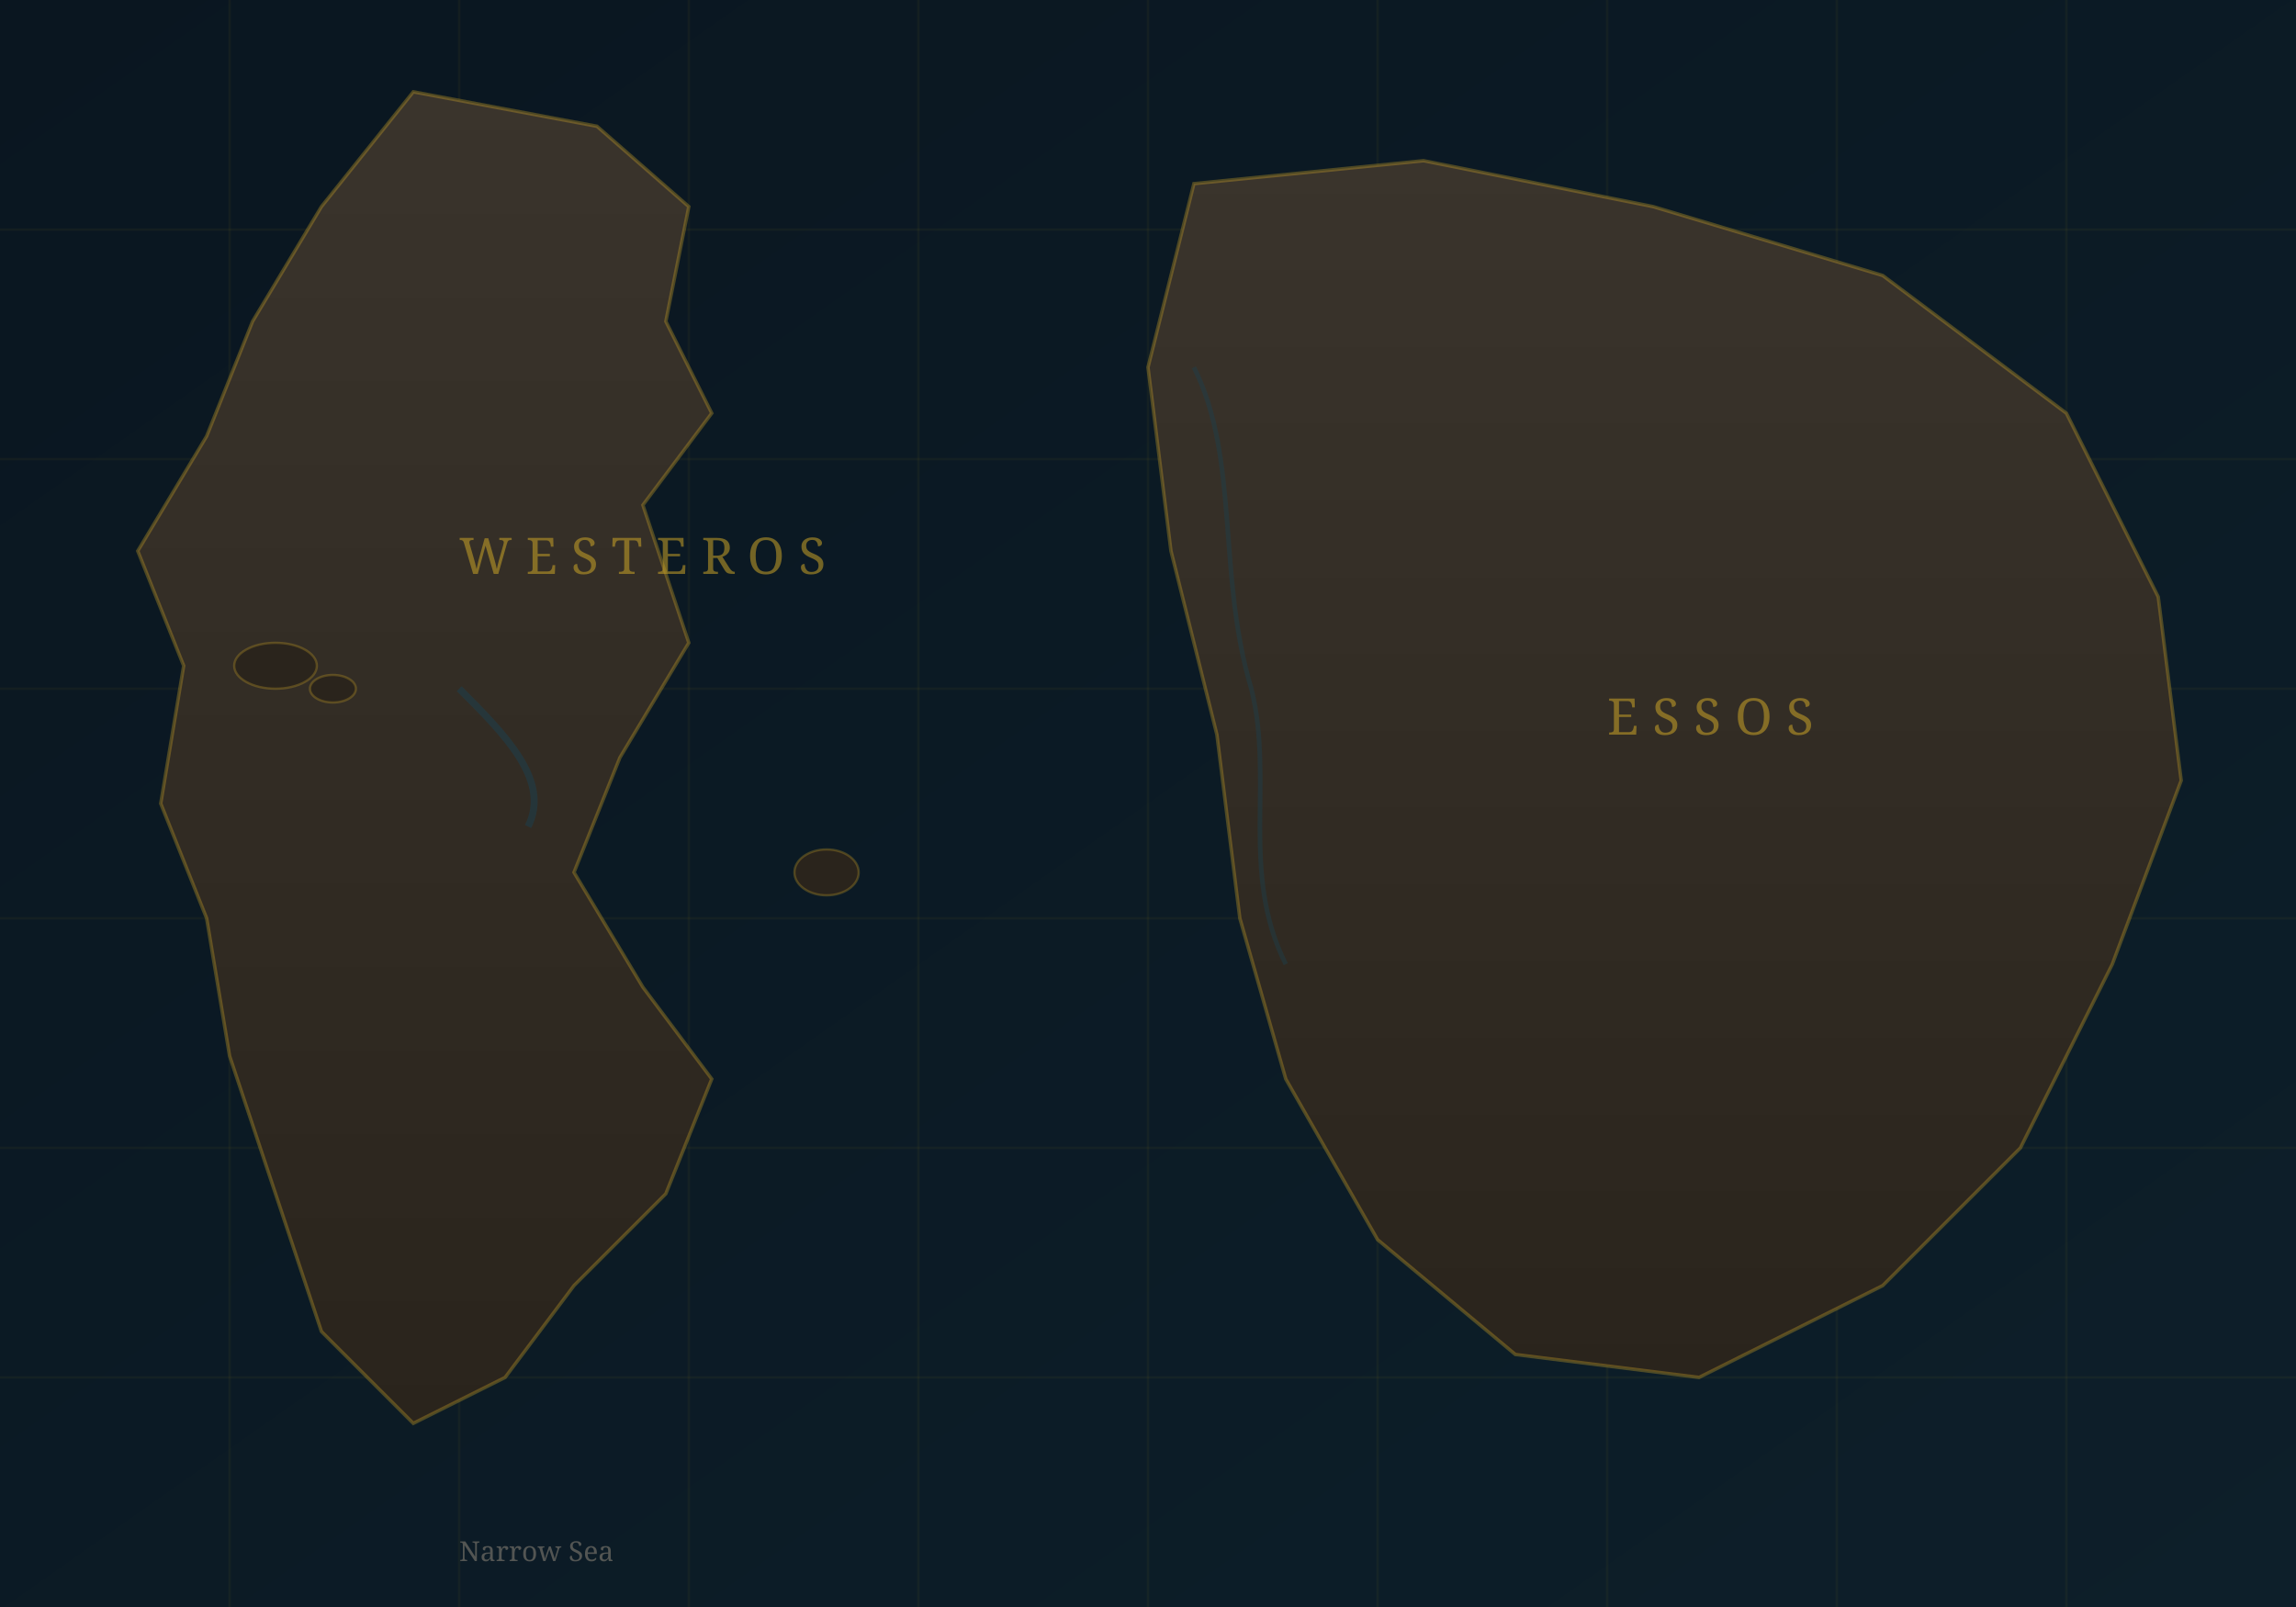
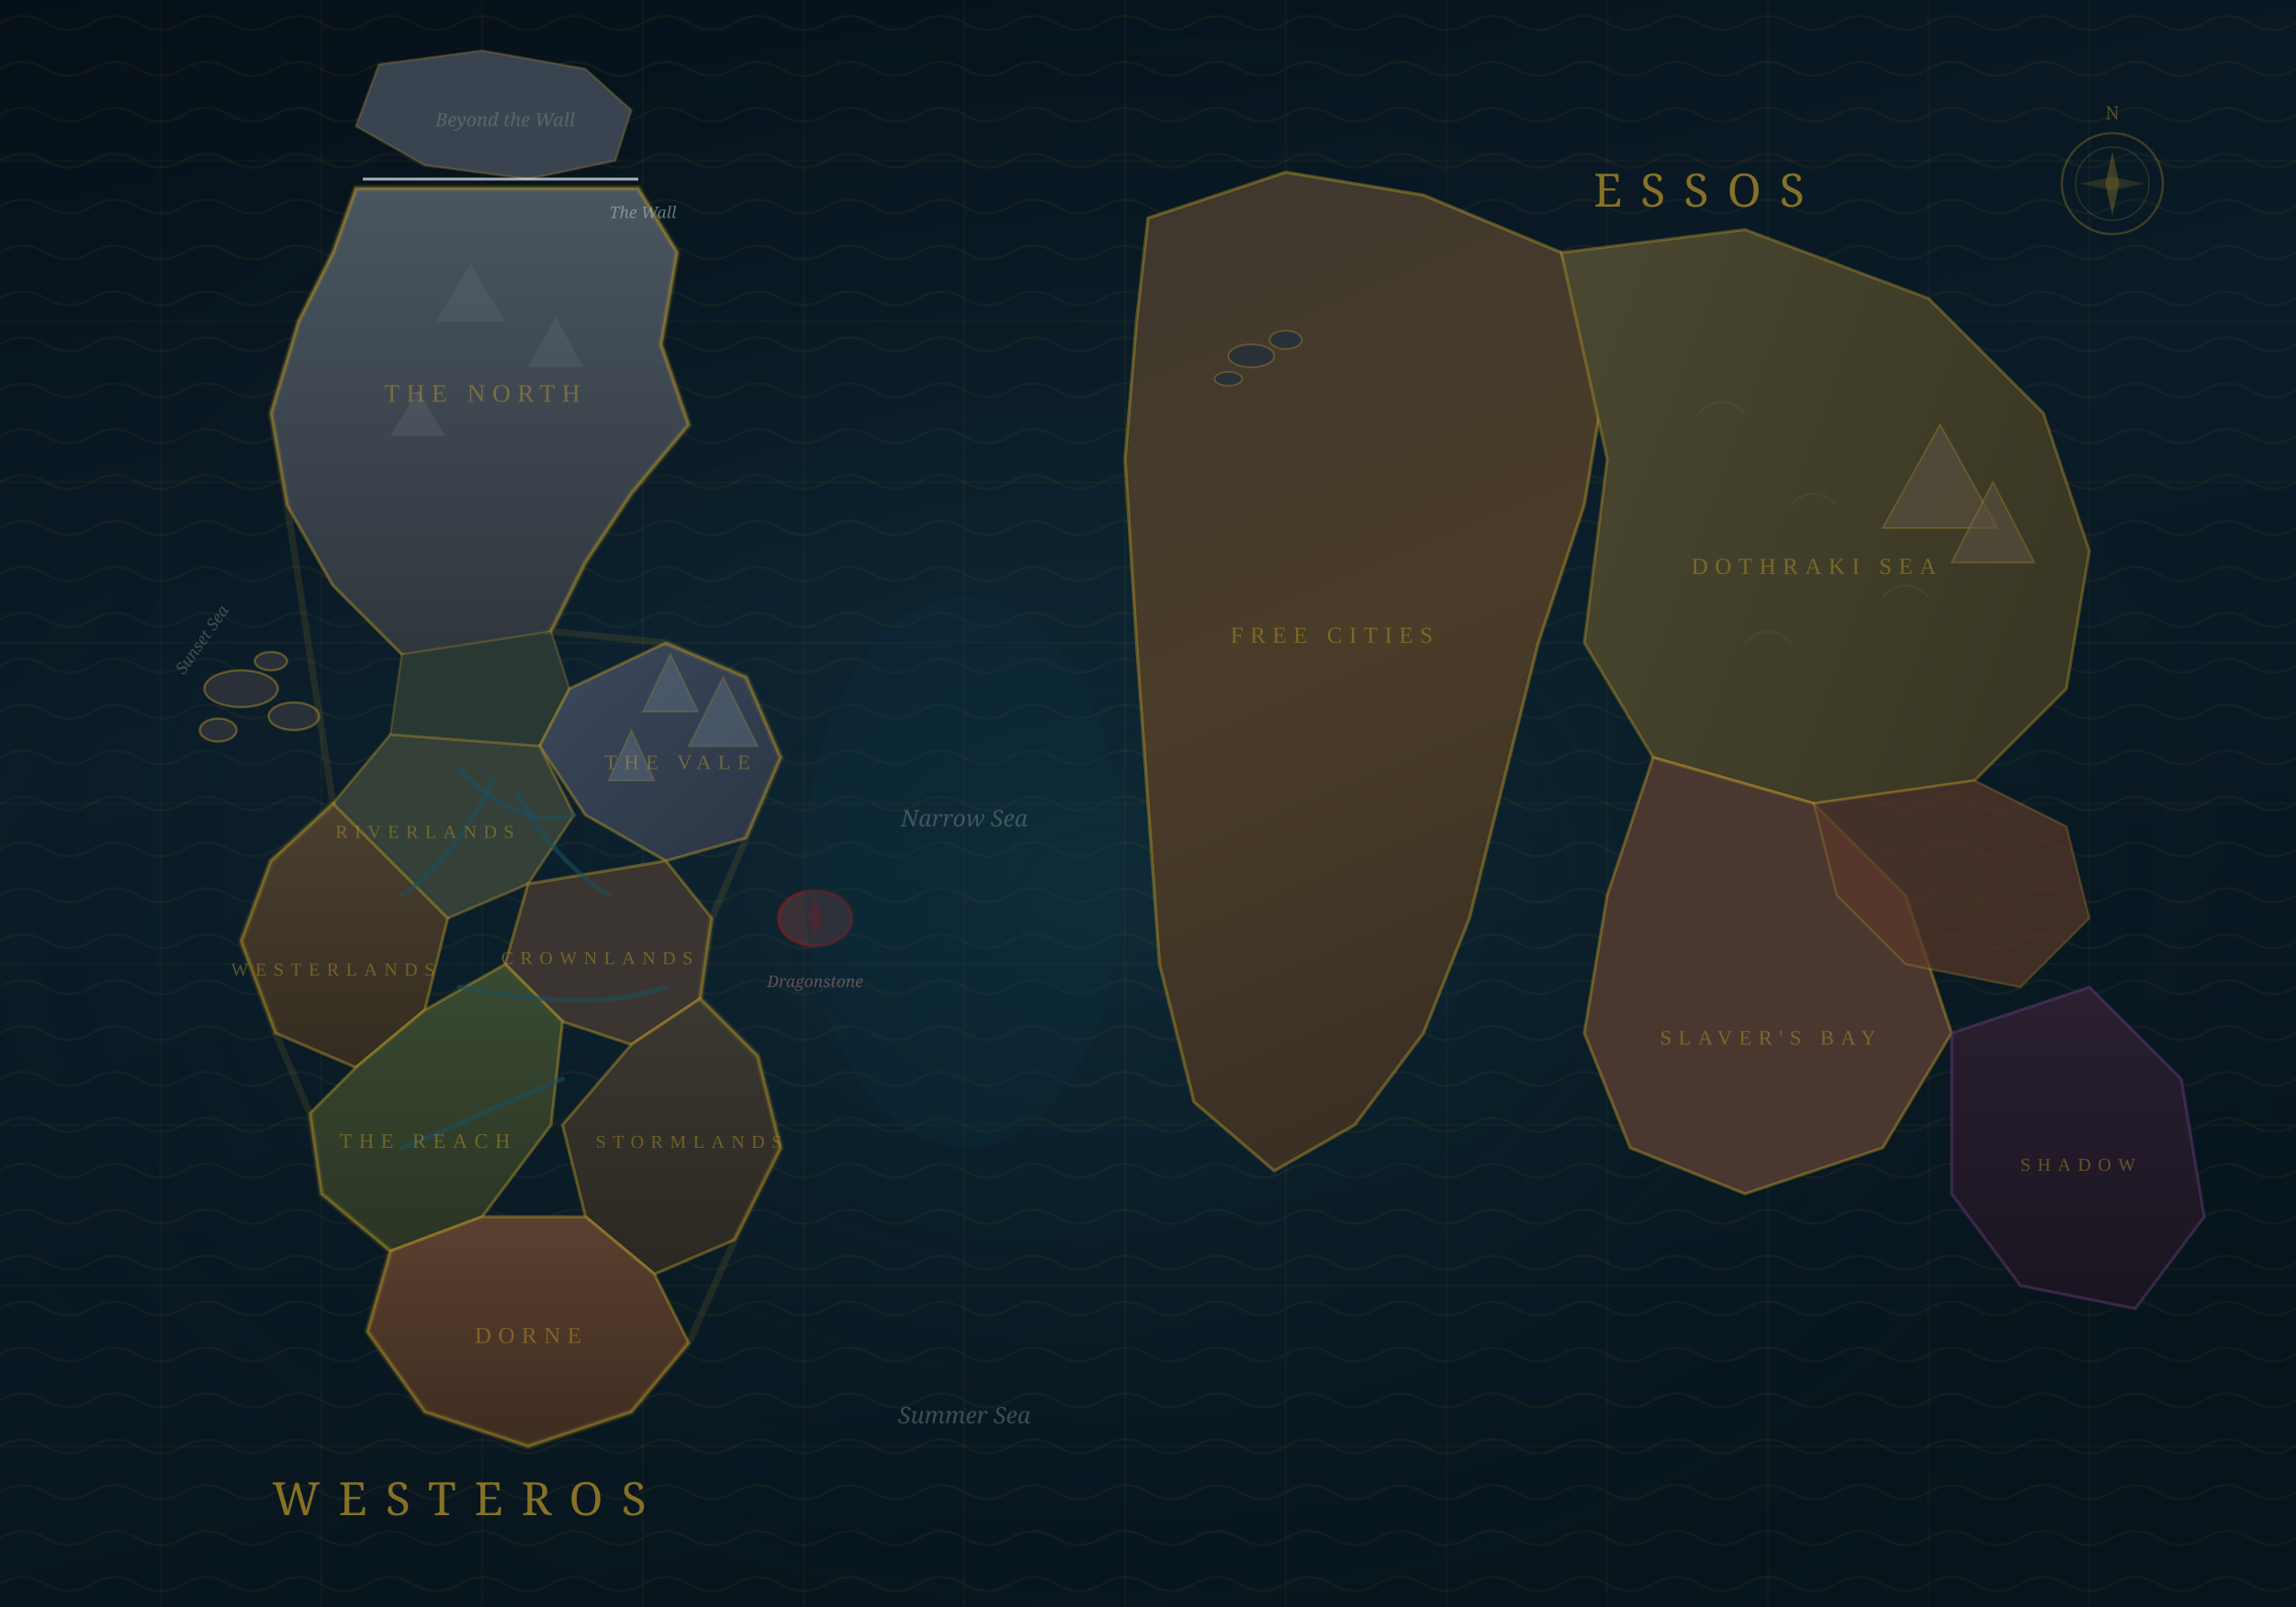
<svg xmlns="http://www.w3.org/2000/svg" viewBox="0 0 1000 700" fill="none">
  <defs>
-     <linearGradient id="sea" x1="0" y1="0" x2="1" y2="1">
-       <stop offset="0%" stop-color="#0a1620" />
-       <stop offset="100%" stop-color="#0d1f2a" />
+     <linearGradient id="sea" x1="0" y1="0" x2="0.3" y2="1">
+       <stop offset="0%" stop-color="#061018" />
+       <stop offset="45%" stop-color="#0a1c28" />
+       <stop offset="100%" stop-color="#07141c" />
    </linearGradient>
-     <linearGradient id="land" x1="0" y1="0" x2="0" y2="1">
-       <stop offset="0%" stop-color="#3a342c" />
-       <stop offset="100%" stop-color="#2a241c" />
+     <radialGradient id="seaGlow" cx="48%" cy="55%" r="55%">
+       <stop offset="0%" stop-color="#1a4a5c" stop-opacity=".35" />
+       <stop offset="100%" stop-color="#0a1c28" stop-opacity="0" />
+     </radialGradient>
+     <linearGradient id="north" x1="0" y1="0" x2="0" y2="1">
+       <stop offset="0%" stop-color="#4a5560" />
+       <stop offset="100%" stop-color="#2e353c" />
    </linearGradient>
-     <filter id="glow">
-       <feGaussianBlur stdDeviation="2" />
+     <linearGradient id="vale" x1="0" y1="0" x2="1" y2="1">
+       <stop offset="0%" stop-color="#3d4a5c" />
+       <stop offset="100%" stop-color="#2a3444" />
+     </linearGradient>
+     <linearGradient id="westerlands" x1="0" y1="0" x2="0" y2="1">
+       <stop offset="0%" stop-color="#4a4030" />
+       <stop offset="100%" stop-color="#342c20" />
+     </linearGradient>
+     <linearGradient id="reach" x1="0" y1="0" x2="0" y2="1">
+       <stop offset="0%" stop-color="#3a4a32" />
+       <stop offset="100%" stop-color="#2a3524" />
+     </linearGradient>
+     <linearGradient id="storm" x1="0" y1="0" x2="0" y2="1">
+       <stop offset="0%" stop-color="#3a3830" />
+       <stop offset="100%" stop-color="#2a2820" />
+     </linearGradient>
+     <linearGradient id="dorne" x1="0" y1="0" x2="0" y2="1">
+       <stop offset="0%" stop-color="#5a4030" />
+       <stop offset="100%" stop-color="#3e2c20" />
+     </linearGradient>
+     <linearGradient id="essosLand" x1="0" y1="0" x2="0.2" y2="1">
+       <stop offset="0%" stop-color="#3e3830" />
+       <stop offset="55%" stop-color="#4a3c28" />
+       <stop offset="100%" stop-color="#3a3024" />
+     </linearGradient>
+     <linearGradient id="dothraki" x1="0" y1="0" x2="1" y2="0.4">
+       <stop offset="0%" stop-color="#4a4830" />
+       <stop offset="100%" stop-color="#3a3824" />
+     </linearGradient>
+     <linearGradient id="shadow" x1="0" y1="0" x2="0" y2="1">
+       <stop offset="0%" stop-color="#2a2030" />
+       <stop offset="100%" stop-color="#1a1420" />
+     </linearGradient>
+     <linearGradient id="wallIce" x1="0" y1="0" x2="1" y2="0">
+       <stop offset="0%" stop-color="#a8c8d8" />
+       <stop offset="50%" stop-color="#e8f4fa" />
+       <stop offset="100%" stop-color="#7aa0b4" />
+     </linearGradient>
+     <filter id="softGlow" x="-20%" y="-20%" width="140%" height="140%">
+       <feGaussianBlur stdDeviation="1.5" result="b" />
+       <feMerge>
+         <feMergeNode in="b" />
+         <feMergeNode in="SourceGraphic" />
+       </feMerge>
    </filter>
+     <pattern id="waves" width="40" height="20" patternUnits="userSpaceOnUse">
+       <path d="M0 10 Q10 4 20 10 T40 10" stroke="#c9a227" stroke-opacity=".06" fill="none" stroke-width="1" />
+     </pattern>
  </defs>
  <rect width="1000" height="700" fill="url(#sea)" />
-   <g stroke="#c9a227" stroke-opacity=".05" stroke-width="1">
-     <path d="M0 100 H1000 M0 200 H1000 M0 300 H1000 M0 400 H1000 M0 500 H1000 M0 600 H1000" />
-     <path d="M100 0 V700 M200 0 V700 M300 0 V700 M400 0 V700 M500 0 V700 M600 0 V700 M700 0 V700 M800 0 V700 M900 0 V700" />
+   <rect width="1000" height="700" fill="url(#seaGlow)" />
+   <rect width="1000" height="700" fill="url(#waves)" />
+   <g stroke="#c9a227" stroke-opacity=".04" stroke-width="1">
+     <path d="M0 70 H1000 M0 140 H1000 M0 210 H1000 M0 280 H1000 M0 350 H1000 M0 420 H1000 M0 490 H1000 M0 560 H1000 M0 630 H1000" />
+     <path d="M70 0 V700 M140 0 V700 M210 0 V700 M280 0 V700 M350 0 V700 M420 0 V700 M490 0 V700 M560 0 V700 M630 0 V700 M700 0 V700 M770 0 V700 M840 0 V700 M910 0 V700" />
  </g>
-   <path fill="url(#land)" stroke="#c9a227" stroke-opacity=".35" stroke-width="1.5" d="M180 40 L260 55 L300 90 L290 140 L310 180 L280 220 L300 280 L270 330 L250 380 L280 430 L310 470 L290 520 L250 560 L220 600 L180 620 L140 580 L120 520 L100 460 L90 400 L70 350 L80 290 L60 240 L90 190 L110 140 L140 90 Z" />
-   <path d="M200 300 C220 320 240 340 230 360" stroke="#1a4050" stroke-width="3" fill="none" opacity=".5" />
-   <ellipse cx="120" cy="290" rx="18" ry="10" fill="#2a241c" stroke="#c9a227" stroke-opacity=".3" />
-   <ellipse cx="145" cy="300" rx="10" ry="6" fill="#2a241c" stroke="#c9a227" stroke-opacity=".3" />
-   <ellipse cx="360" cy="380" rx="14" ry="10" fill="#2a241c" stroke="#c9a227" stroke-opacity=".3" />
-   <path fill="url(#land)" stroke="#c9a227" stroke-opacity=".35" stroke-width="1.5" d="M520 80 L620 70 L720 90 L820 120 L900 180 L940 260 L950 340 L920 420 L880 500 L820 560 L740 600 L660 590 L600 540 L560 470 L540 400 L530 320 L510 240 L500 160 Z" />
-   <path d="M520 160 C540 200 530 250 545 300 C555 340 540 380 560 420" stroke="#1a4050" stroke-width="2" fill="none" opacity=".4" />
-   <text x="200" y="250" fill="#c9a227" fill-opacity=".55" font-family="Georgia, serif" font-size="22" letter-spacing="6">WESTEROS</text>
-   <text x="700" y="320" fill="#c9a227" fill-opacity=".55" font-family="Georgia, serif" font-size="22" letter-spacing="6">ESSOS</text>
-   <text x="200" y="680" fill="#9a9080" fill-opacity=".5" font-family="Georgia, serif" font-size="12">Narrow Sea</text>
+   <path fill="#3a4450" stroke="#c9a227" stroke-opacity=".25" stroke-width="1" d="M165 28 L210 22 L255 30 L275 48 L268 70 L230 78 L185 72 L155 55 Z" />
+   <path d="M158 78 L278 78" stroke="url(#wallIce)" stroke-width="4" stroke-linecap="round" filter="url(#softGlow)" />
+   <path d="M158 78 L278 78" stroke="#e8f4fa" stroke-width="1.2" stroke-opacity=".7" />
+   <path fill="url(#north)" stroke="#c9a227" stroke-opacity=".4" stroke-width="1.4" d="M155 82 L278 82 L295 110 L288 150 L300 185 L275 215 L255 245 L240 275 L210 295 L175 285 L145 255 L125 220 L118 180 L130 140 L145 110 Z" />
+   <path fill="#2a3834" stroke="#c9a227" stroke-opacity=".25" stroke-width="1" d="M175 285 L240 275 L248 300 L235 325 L200 335 L170 320 Z" />
+   <path fill="url(#vale)" stroke="#c9a227" stroke-opacity=".4" stroke-width="1.3" d="M248 300 L290 280 L325 295 L340 330 L325 365 L290 375 L255 355 L235 325 Z" />
+   <path fill="#354038" stroke="#c9a227" stroke-opacity=".35" stroke-width="1.2" d="M170 320 L235 325 L250 355 L230 385 L195 400 L160 385 L145 350 Z" />
+   <g fill="#2a3038" stroke="#c9a227" stroke-opacity=".4" stroke-width="1">
+     <ellipse cx="105" cy="300" rx="16" ry="8" />
+     <ellipse cx="128" cy="312" rx="11" ry="6" />
+     <ellipse cx="95" cy="318" rx="8" ry="5" />
+     <ellipse cx="118" cy="288" rx="7" ry="4" />
+   </g>
+   <path fill="url(#westerlands)" stroke="#c9a227" stroke-opacity=".4" stroke-width="1.3" d="M145 350 L195 400 L185 440 L155 465 L120 450 L105 410 L118 375 Z" />
+   <path fill="#3a3530" stroke="#c9a227" stroke-opacity=".4" stroke-width="1.3" d="M230 385 L290 375 L310 400 L305 435 L275 455 L245 445 L220 420 Z" />
+   <path fill="url(#reach)" stroke="#c9a227" stroke-opacity=".4" stroke-width="1.3" d="M155 465 L185 440 L220 420 L245 445 L240 490 L210 530 L170 545 L140 520 L135 485 Z" />
+   <path fill="url(#storm)" stroke="#c9a227" stroke-opacity=".4" stroke-width="1.3" d="M275 455 L305 435 L330 460 L340 500 L320 540 L285 555 L255 530 L245 490 Z" />
+   <path fill="url(#dorne)" stroke="#c9a227" stroke-opacity=".4" stroke-width="1.3" d="M170 545 L210 530 L255 530 L285 555 L300 585 L275 615 L230 630 L185 615 L160 580 Z" />
+   <ellipse cx="355" cy="400" rx="16" ry="12" fill="#3a3038" stroke="#8b1e1e" stroke-opacity=".55" stroke-width="1.5" />
+   <path d="M355 390 L358 400 L355 408 L352 400 Z" fill="#8b1e1e" fill-opacity=".45" />
+   <g fill="#5a6878" fill-opacity=".55" stroke="#c9a227" stroke-opacity=".2" stroke-width=".8">
+     <path d="M280 310 L292 285 L304 310 Z" />
+     <path d="M300 325 L315 295 L330 325 Z" />
+     <path d="M265 340 L275 318 L285 340 Z" />
+   </g>
+   <g fill="#5a6570" fill-opacity=".4" stroke="none">
+     <path d="M190 140 L205 115 L220 140 Z" />
+     <path d="M230 160 L242 138 L254 160 Z" />
+     <path d="M170 190 L182 170 L194 190 Z" />
+   </g>
+   <g fill="none" stroke="#1a5060" stroke-opacity=".55" stroke-width="2" stroke-linecap="round">
+     <path d="M200 335 C215 350 230 360 250 355" />
+     <path d="M215 340 C205 360 190 380 175 390" />
+     <path d="M225 345 C235 365 250 380 265 390" />
+     <path d="M200 430 C230 435 260 440 290 430" />
+     <path d="M175 500 C200 490 220 480 245 470" />
+   </g>
+   <path fill="url(#essosLand)" stroke="#c9a227" stroke-opacity=".4" stroke-width="1.4" d="M500 95 L560 75 L620 85 L680 110 L700 160 L690 220 L670 280 L655 340 L640 400 L620 450 L590 490 L555 510 L520 480 L505 420 L500 350 L495 280 L490 200 L495 140 Z" />
+   <g fill="#2a3038" stroke="#c9a227" stroke-opacity=".3" stroke-width=".8">
+     <ellipse cx="545" cy="155" rx="10" ry="5" />
+     <ellipse cx="560" cy="148" rx="7" ry="4" />
+     <ellipse cx="535" cy="165" rx="6" ry="3" />
+   </g>
+   <path fill="url(#dothraki)" stroke="#c9a227" stroke-opacity=".35" stroke-width="1.3" d="M680 110 L760 100 L840 130 L890 180 L910 240 L900 300 L860 340 L790 350 L720 330 L690 280 L700 200 Z" />
+   <g stroke="#6a6840" stroke-opacity=".2" stroke-width="1" fill="none">
+     <path d="M740 180 Q750 170 760 180" />
+     <path d="M780 220 Q790 210 800 220" />
+     <path d="M820 260 Q830 250 840 260" />
+     <path d="M760 280 Q770 270 780 280" />
+   </g>
+   <path fill="#4a3830" stroke="#c9a227" stroke-opacity=".4" stroke-width="1.3" d="M720 330 L790 350 L830 390 L850 450 L820 500 L760 520 L710 500 L690 450 L700 390 Z" />
+   <path fill="#5a3828" fill-opacity=".7" stroke="#c9a227" stroke-opacity=".25" stroke-width="1" d="M790 350 L860 340 L900 360 L910 400 L880 430 L830 420 L800 390 Z" />
+   <path fill="url(#shadow)" stroke="#6a4080" stroke-opacity=".45" stroke-width="1.3" d="M850 450 L910 430 L950 470 L960 530 L930 570 L880 560 L850 520 Z" />
+   <g fill="#5a5040" fill-opacity=".6" stroke="#c9a227" stroke-opacity=".25" stroke-width=".8">
+     <path d="M820 230 L845 185 L870 230 Z" />
+     <path d="M850 245 L868 210 L886 245 Z" />
+   </g>
+   <ellipse cx="420" cy="380" rx="70" ry="120" fill="#0d3040" fill-opacity=".25" />
+   <g fill="none" stroke="#c9a227" stroke-opacity=".12" stroke-width="3">
+     <path d="M155 82 L278 82 L295 110 L288 150 L300 185 L275 215 L255 245 L240 275 L290 280 L325 295 L340 330 L325 365 L310 400 L305 435 L330 460 L340 500 L320 540 L300 585 L275 615 L230 630 L185 615 L160 580 L170 545 L140 520 L135 485 L120 450 L105 410 L118 375 L145 350 L125 220 L118 180 L130 140 L145 110 Z" />
+   </g>
+   <g fill="#c9a227" fill-opacity=".42" font-family="Georgia, 'Times New Roman', serif" letter-spacing="3" text-anchor="middle">
+     <text x="210" y="175" font-size="11">THE NORTH</text>
+     <text x="295" y="335" font-size="9">THE VALE</text>
+     <text x="185" y="365" font-size="8">RIVERLANDS</text>
+     <text x="145" y="425" font-size="8">WESTERLANDS</text>
+     <text x="260" y="420" font-size="8">CROWNLANDS</text>
+     <text x="185" y="500" font-size="9">THE REACH</text>
+     <text x="300" y="500" font-size="8">STORMLANDS</text>
+     <text x="230" y="585" font-size="10">DORNE</text>
+     <text x="580" y="280" font-size="10">FREE CITIES</text>
+     <text x="790" y="250" font-size="10">DOTHRAKI SEA</text>
+     <text x="770" y="455" font-size="9">SLAVER'S BAY</text>
+     <text x="905" y="510" font-size="8">SHADOW</text>
+   </g>
+   <text x="200" y="660" fill="#c9a227" fill-opacity=".65" font-family="Georgia, serif" font-size="20" letter-spacing="8" text-anchor="middle">WESTEROS</text>
+   <text x="740" y="90" fill="#c9a227" fill-opacity=".65" font-family="Georgia, serif" font-size="20" letter-spacing="8" text-anchor="middle">ESSOS</text>
+   <g fill="#7a9088" fill-opacity=".45" font-family="Georgia, serif" font-size="10" font-style="italic" text-anchor="middle">
+     <text x="420" y="360">Narrow Sea</text>
+     <text x="220" y="55" font-size="8">Beyond the Wall</text>
+     <text x="355" y="430" font-size="7" fill="#a07070" fill-opacity=".6">Dragonstone</text>
+     <text x="280" y="95" font-size="7" fill="#a8c8d8" fill-opacity=".55">The Wall</text>
+     <text x="420" y="620">Summer Sea</text>
+     <text x="90" y="280" font-size="7" transform="rotate(-55 90 280)">Sunset Sea</text>
+   </g>
+   <g transform="translate(920, 80)" opacity=".55">
+     <circle cx="0" cy="0" r="22" fill="none" stroke="#c9a227" stroke-width="1" stroke-opacity=".5" />
+     <circle cx="0" cy="0" r="16" fill="none" stroke="#c9a227" stroke-width=".6" stroke-opacity=".35" />
+     <path d="M0 -14 L3 0 L0 14 L-3 0 Z" fill="#c9a227" fill-opacity=".5" />
+     <path d="M-14 0 L0 -3 L14 0 L0 3 Z" fill="#c9a227" fill-opacity=".3" />
+     <text x="0" y="-28" fill="#c9a227" fill-opacity=".7" font-family="Georgia, serif" font-size="8" text-anchor="middle">N</text>
+   </g>
</svg>
